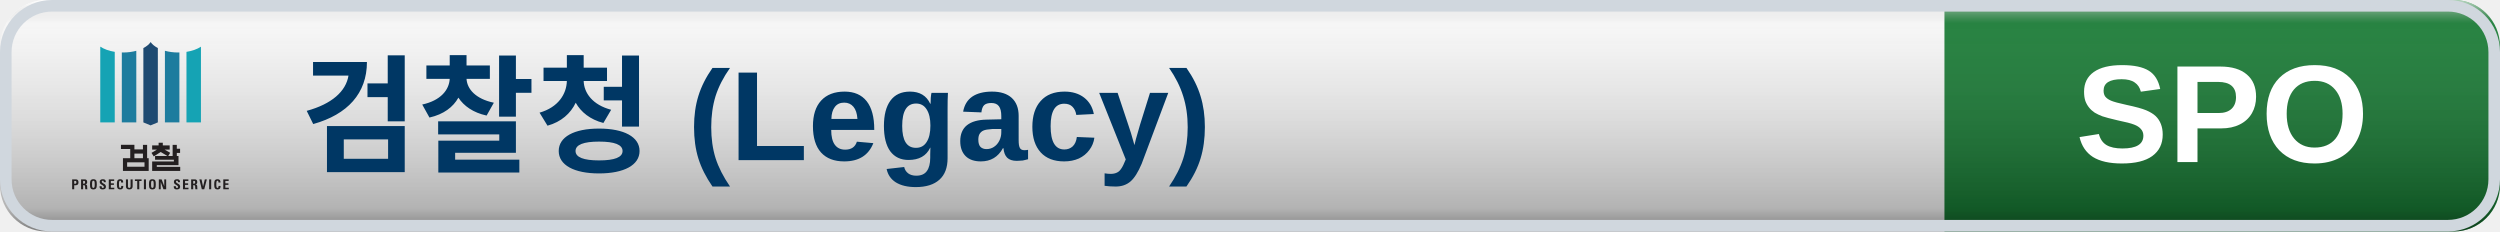
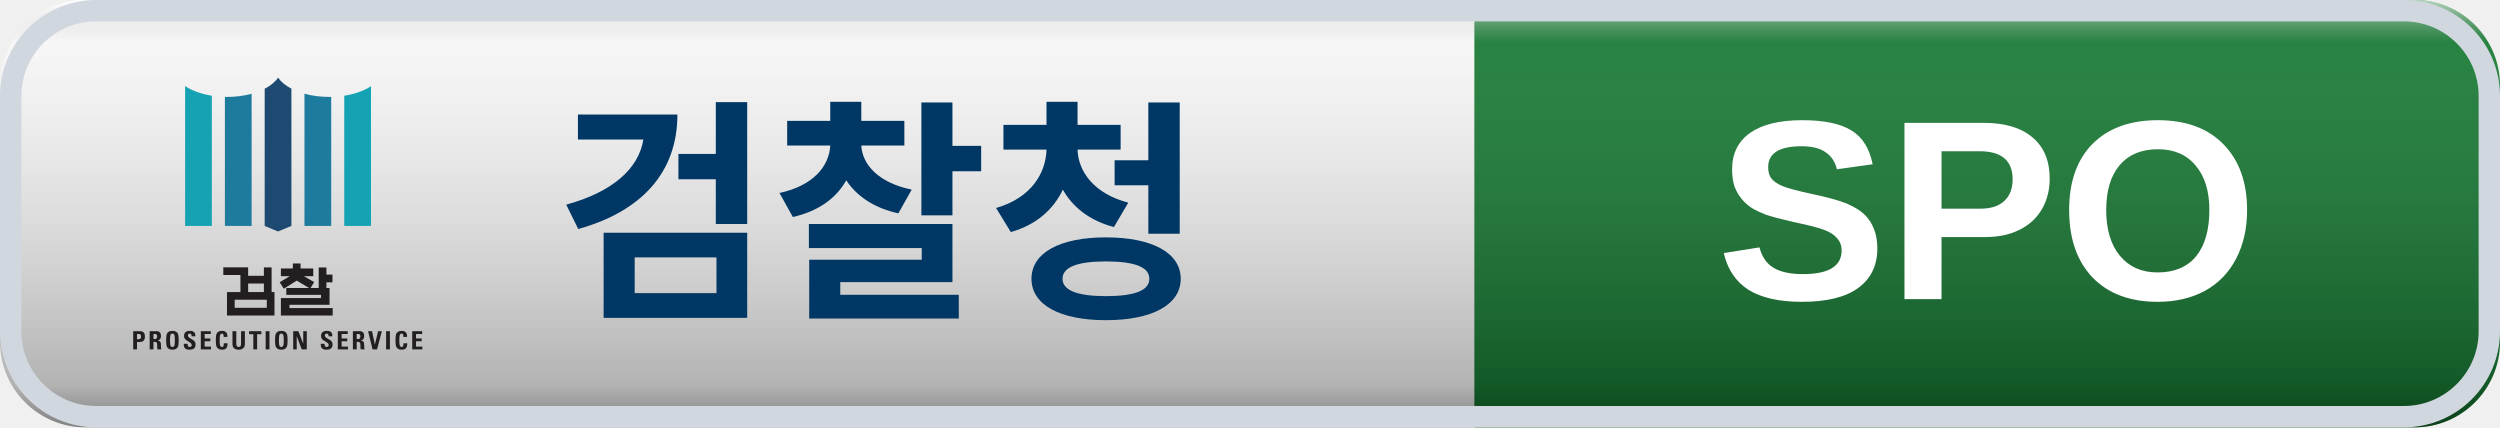
- <svg xmlns="http://www.w3.org/2000/svg" width="216.0" height="20" viewBox="0 0 216.0 20" role="img" aria-label="검찰청 (Legacy) SPO">
+ <svg xmlns="http://www.w3.org/2000/svg" width="117.0" height="20" viewBox="0 0 117.0 20" role="img" aria-label="검찰청 SPO">
  <defs>
    <clipPath id="badge-shape">
-       <rect width="216.0" height="20" rx="4" />
+       <rect width="117.0" height="20" rx="4" />
    </clipPath>
  </defs>
  <g clip-path="url(#badge-shape)">
-     <rect width="216.0" height="20" rx="4" fill="#ffffff" />
-     <path d="M168.0 0h48v20h-48z" fill="#1a7f37" />
+     <rect width="117.0" height="20" rx="4" fill="#ffffff" />
+     <path d="M69.0 0h48v20h-48z" fill="#1a7f37" />
    <defs>
      <linearGradient id="gloss" x2="0" y2="100%">
        <stop offset="0" stop-color="#fff" stop-opacity=".7" />
        <stop offset=".1" stop-color="#aaa" stop-opacity=".1" />
        <stop offset=".9" stop-color="#000" stop-opacity=".3" />
        <stop offset="1" stop-color="#000" stop-opacity=".5" />
      </linearGradient>
    </defs>
-     <rect width="216.0" height="20" rx="4" fill="url(#gloss)" />
+     <rect width="117.0" height="20" rx="4" fill="url(#gloss)" />
  </g>
-   <rect x="0.5" y="0.5" width="215.0" height="19" rx="4" fill="none" stroke="#d0d7de" />
+   <rect x="0.5" y="0.5" width="116.0" height="19" rx="4" fill="none" stroke="#d0d7de" />
  <g transform="translate(6.000 3.000) scale(0.046667)">
    <path d="M958.823 448.355v143.184h29.407V437.851c-7.535 4.953-17.738 8.66-29.407 10.504" style="fill:#15a3b4;fill-rule:nonzero;stroke:none" transform="translate(-657.5 -377.028)scale(.9117)" />
    <path d="M942.128 449.649c-9.748 0-18.942-1.275-27.07-3.52v145.41h29.41V449.61c-.78.02-1.556.039-2.34.039" style="fill:#1d7c9e;fill-rule:nonzero;stroke:none" transform="translate(-657.5 -377.028)scale(.9117)" />
    <path d="M783.77 437.732v153.807h29.405V448.326c-11.685-1.863-21.892-5.608-29.406-10.594" style="fill:#15a3b4;fill-rule:nonzero;stroke:none" transform="translate(-657.5 -377.028)scale(.9117)" />
    <path d="M886.068 428.452c-3.173 4.67-8.262 8.836-14.77 12.208v150.927l14.613 6.057 14.788-6.105V440.573c-6.428-3.357-11.482-7.489-14.631-12.121" style="fill:#1e4a71;fill-rule:nonzero;stroke:none" transform="translate(-657.5 -377.028)scale(.9117)" />
    <path d="M830.044 449.649c-.842 0-1.683-.02-2.514-.039V591.54h29.408V446.172c-8.087 2.21-17.217 3.477-26.894 3.477" style="fill:#1d7c9e;fill-rule:nonzero;stroke:none" transform="translate(-657.5 -377.028)scale(.9117)" />
    <path d="M878.91 637.158h-8.48v9.28H853.11v-9.372h-27.326v8.493h18.832l.02 18.723h-14.808v25.807H882.1v-25.807h-3.19zm-25.8 17.768h17.321v9.356H853.11zm-14.798 26.675v-8.85h35.307v8.85zM898.562 681.888v-3.563h44.097v-18.528h-3.443v-6.238h6.649v-8.486h-6.65v-7.8h-8.483v22.524h-8.911l3.907-6.49-11.31-6.468h10.325v-8.493h-13.976v-5.5h-8.493v5.5H889.14v8.493h9.726l-11.063 6.62 4.522 7.199 14.239-8.97 13.45 8.11h-24.95v7.553h38.17v3.528H889.14v19.268h56.989v-8.259zM726.67 727.37v-20.06h7.553q5.337 0 5.335 6.001 0 5.89-5.584 5.89h-3.111v8.168zm4.194-16.975v5.724h2.332q.918 0 1.527-.862.586-.778.585-1.833.001-3.03-2.333-3.029zM748.975 719.062v8.307h-4.196V707.31h7.752q2.197 0 3.444 1.369 1.252 1.369 1.252 3.91 0 4.331-3.723 4.944 3.641.445 3.64 3.946 0 4.89.472 5.89h-4.112q-.36-.778-.416-1.918-.027-.221-.028-1.971 0-2.418-.277-3.112c-.39-.871-1.295-1.306-2.724-1.306zm0-8.668v5.585h1.86q1.14-.001 1.696-1.001.446-.779.446-1.945-.001-2.639-2.141-2.639zM769.813 727.701q-4.612.001-6.055-3.223-.863-1.915-.862-7.138-.001-5.252.862-7.168 1.442-3.195 6.055-3.196 4.612.001 6.057 3.196.859 1.916.86 7.168-.001 5.223-.86 7.138-1.445 3.224-6.057 3.223m0-3q1.668 0 2.223-1.748.443-1.447.443-5.613 0-4.168-.443-5.613-.555-1.75-2.223-1.75-1.666 0-2.224 1.75-.445 1.444-.445 5.613.001 4.166.445 5.613.558 1.748 2.224 1.748M795.289 721.895q-.001 3.475-2.306 4.862-1.613.945-4.694.944-5.974 0-5.974-5.668.001-.414.026-.859h4.197q.001 1.806.333 2.472.5 1.055 2.056 1.055 2.11.002 2.111-2.278.001-1.443-2.194-2.833-3.947-2.472-4.057-2.585-2.195-1.832-2.195-4.388 0-5.64 6.614-5.64 6.222 0 5.834 6.028h-4.085q0-3.028-1.945-3.027-2.167 0-2.167 2.138 0 1.53 2.195 2.832 3.917 2.337 4.056 2.447 2.195 1.807 2.195 4.5M812.236 727.37h-11.17v-20.06h10.948v3.084h-6.75v4.945h6.221v3.084h-6.222v5.861h6.973zM824.462 727.701q-4.614.001-6.06-3.223-.86-1.915-.86-7.138 0-5.252.86-7.168 1.446-3.195 6.06-3.196 6.08.001 5.832 6.667h-4.113q0-2-.386-2.833-.39-.832-1.333-.832-1.67 0-2.224 1.749-.446 1.444-.445 5.613-.001 4.166.445 5.613.555 1.748 2.224 1.748 1.247 0 1.664-1.444.166-.639.252-2.64h4.14q.001 3.89-1.557 5.557-1.417 1.527-4.499 1.527M845.323 707.31h4.197v14.223q.001 2.586-1.474 4.195-1.804 1.974-5.334 1.973-3.388 0-5.14-1.666-1.694-1.583-1.695-4.502V707.31h4.197v13.947q0 3.445 2.583 3.444 2.667 0 2.666-3.444zM854.132 707.31h13.53v3.334h-4.67v16.725H858.8v-16.725h-4.668zM876.58 727.37h-4.196v-20.06h4.196zM889.608 727.701q-4.611.001-6.055-3.223-.862-1.915-.862-7.138 0-5.252.862-7.168 1.443-3.195 6.055-3.196 4.613.001 6.057 3.196.86 1.916.86 7.168 0 5.223-.86 7.138-1.444 3.224-6.057 3.223m0-3q1.668 0 2.224-1.748.443-1.447.443-5.613 0-4.168-.443-5.613-.556-1.75-2.224-1.75c-1.11 0-1.855.584-2.22 1.75q-.448 1.444-.446 5.613-.002 4.166.445 5.613c.366 1.165 1.111 1.748 2.22 1.748M906.556 727.37h-3.892v-20.06h5.699l5.36 13.89v-13.89h3.888v20.06h-5.555l-5.5-14.67zM945.965 721.895q-.001 3.475-2.305 4.862-1.612.945-4.694.944-5.976 0-5.976-5.668 0-.414.03-.859h4.195q-.001 1.806.332 2.472.5 1.055 2.057 1.055 2.111.002 2.11-2.278 0-1.443-2.195-2.833-3.946-2.472-4.056-2.585-2.194-1.832-2.193-4.388-.001-5.64 6.611-5.64 6.224 0 5.835 6.028h-4.084q-.001-3.028-1.945-3.027-2.168 0-2.167 2.138-.001 1.53 2.194 2.832 3.918 2.337 4.055 2.447 2.196 1.807 2.196 4.5M962.912 727.37h-11.167v-20.06h10.944v3.084h-6.75v4.945h6.222v3.084h-6.223v5.861h6.974zM972.525 719.062v8.307h-4.195V707.31h7.75q2.195 0 3.447 1.369c.831.913 1.251 2.215 1.251 3.91q0 4.331-3.725 4.944 3.641.445 3.64 3.946.001 4.89.471 5.89h-4.111q-.36-.778-.416-1.918-.029-.221-.027-1.971 0-2.418-.279-3.112-.583-1.306-2.723-1.306zm0-8.668v5.585h1.862q1.135-.001 1.693-1.001.447-.779.448-1.945-.001-2.639-2.141-2.639zM989.973 727.37l-4.947-20.06h4.362l3.112 14.585h.056l3.5-14.585h4.139l-5.307 20.06zM1009.06 727.37h-4.196v-20.06h4.197zM1022.088 727.701q-4.612.001-6.057-3.223-.862-1.915-.862-7.138 0-5.252.862-7.168 1.445-3.195 6.057-3.196 6.084.001 5.833 6.667h-4.113c0-1.334-.126-2.276-.387-2.833q-.39-.832-1.333-.832c-1.11 0-1.853.583-2.22 1.749q-.449 1.444-.448 5.613 0 4.166.448 5.613c.367 1.165 1.11 1.748 2.22 1.748q1.249 0 1.665-1.444.17-.639.252-2.64h4.138c0 2.593-.515 4.446-1.555 5.557q-1.417 1.527-4.5 1.527M1044.76 727.37h-11.17v-20.06h10.947v3.084h-6.752v4.945h6.22v3.084h-6.22v5.861h6.974z" style="fill:#231f20;fill-rule:nonzero;stroke:none" transform="translate(-657.5 -377.028)scale(.9117)" />
  </g>
-   <text x="26.0" y="14" fill="#003764" font-family="-apple-system, BlinkMacSystemFont, 'Segoe UI', 'Noto Sans KR', 'Malgun Gothic', Arial, sans-serif" font-size="11" font-weight="600">검찰청 (Legacy)</text>
-   <text x="192" y="14" fill="#ffffff" text-anchor="middle" font-family="Arial, Helvetica, sans-serif" font-size="12" font-weight="700">SPO</text>
+   <text x="26.0" y="14" fill="#003764" font-family="-apple-system, BlinkMacSystemFont, 'Segoe UI', 'Noto Sans KR', 'Malgun Gothic', Arial, sans-serif" font-size="11" font-weight="600">검찰청</text>
+   <text x="93" y="14" fill="#ffffff" text-anchor="middle" font-family="Arial, Helvetica, sans-serif" font-size="12" font-weight="700">SPO</text>
</svg>
